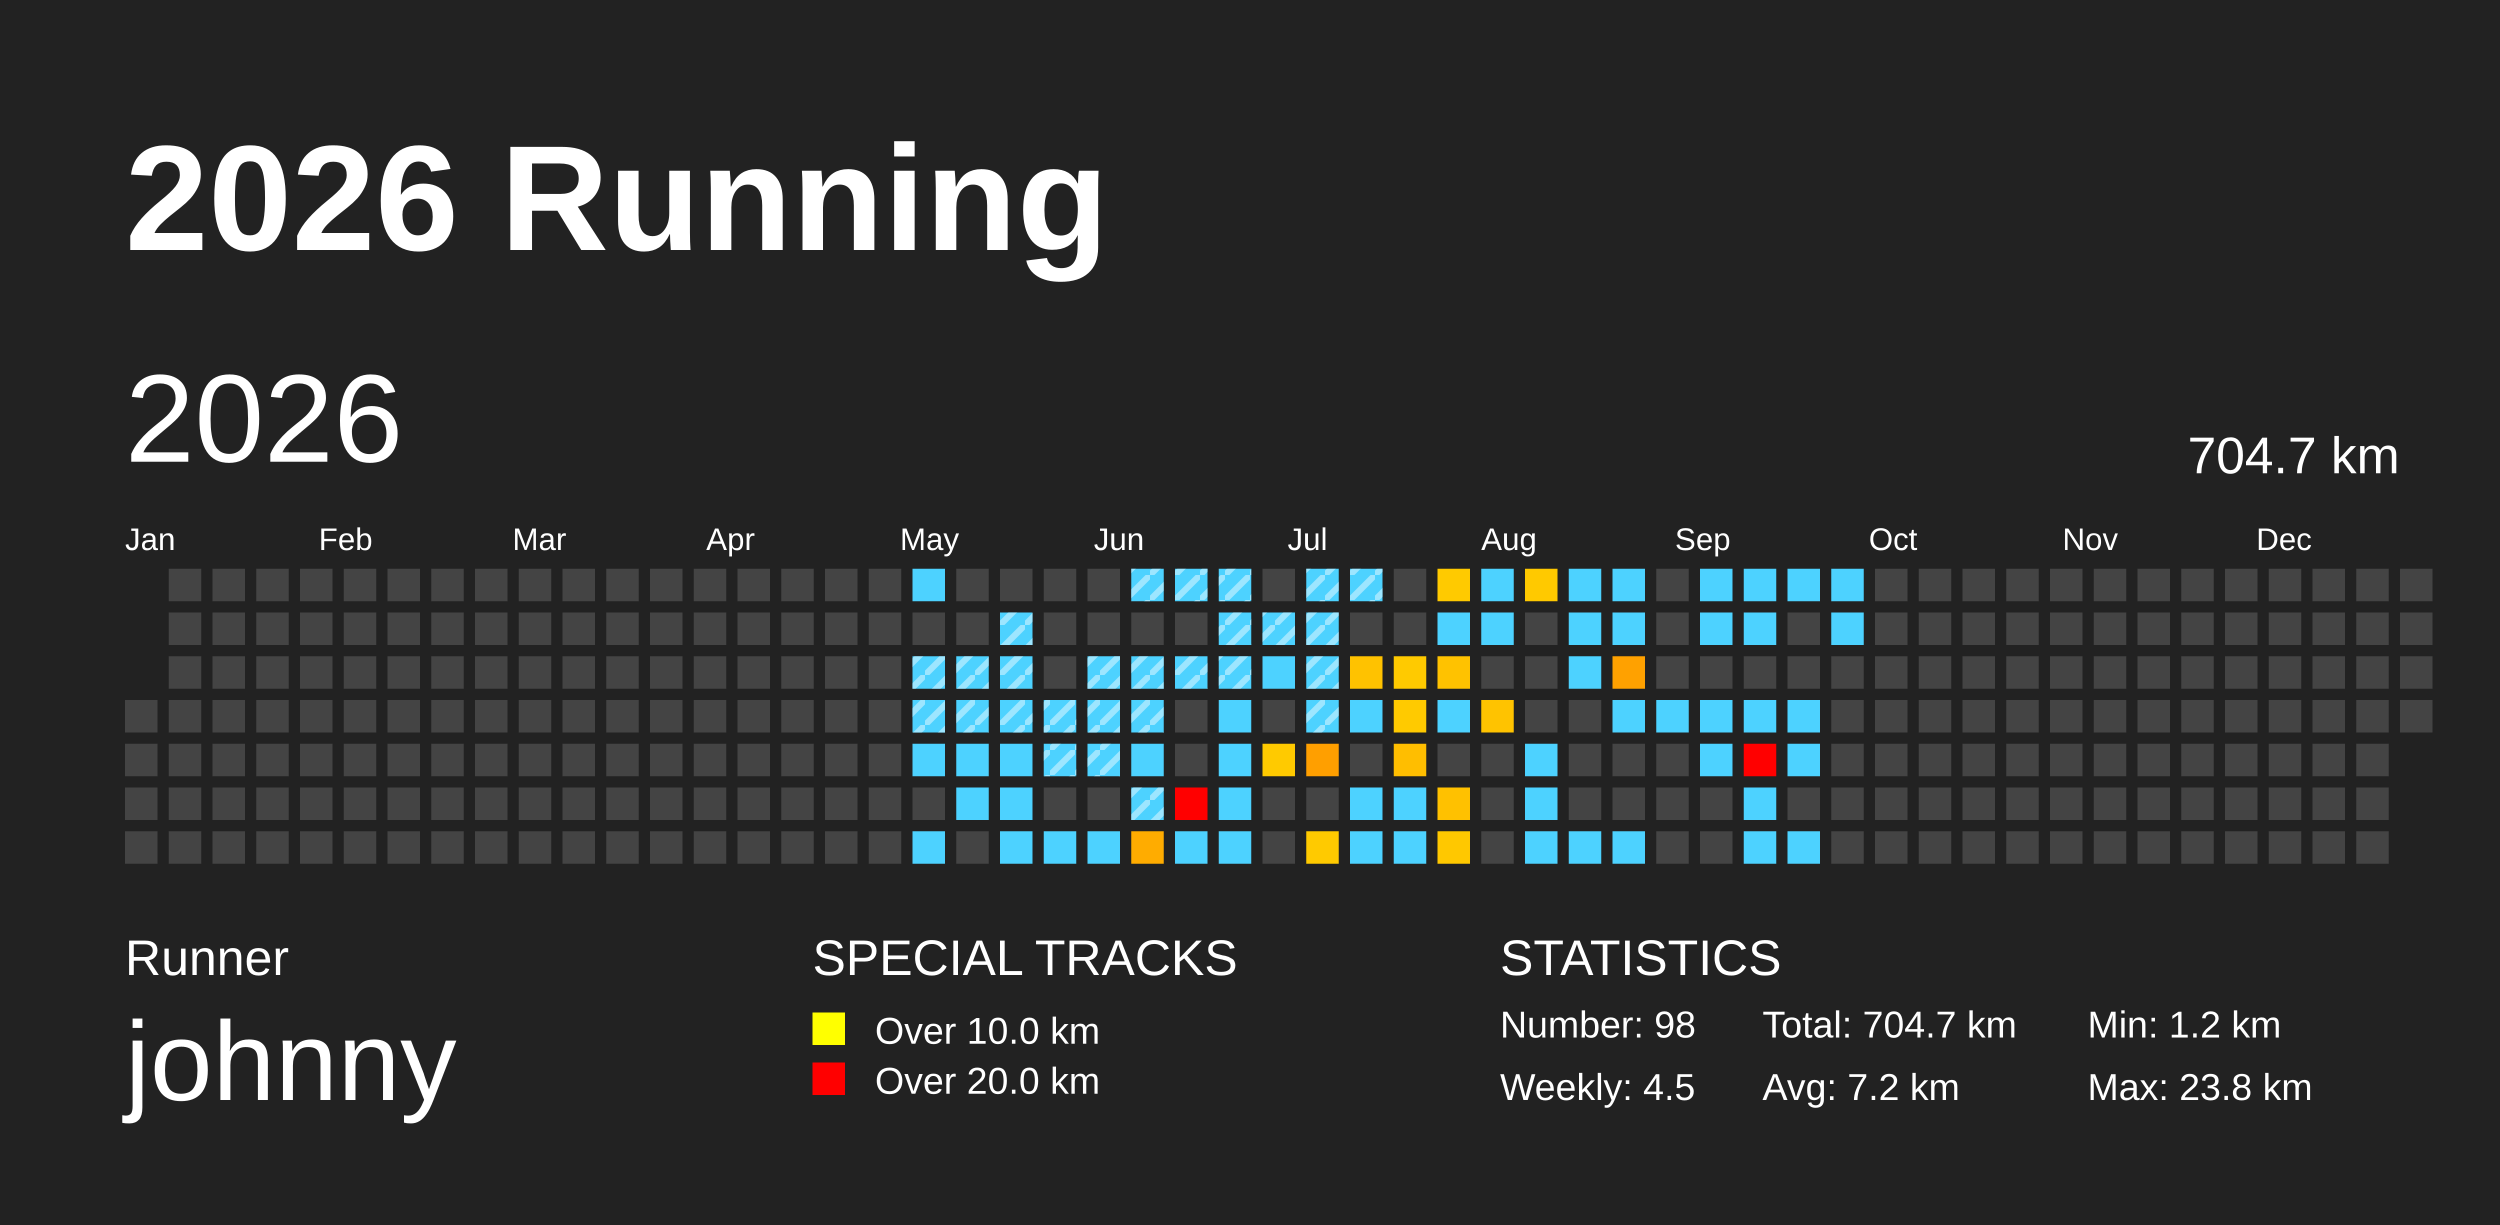
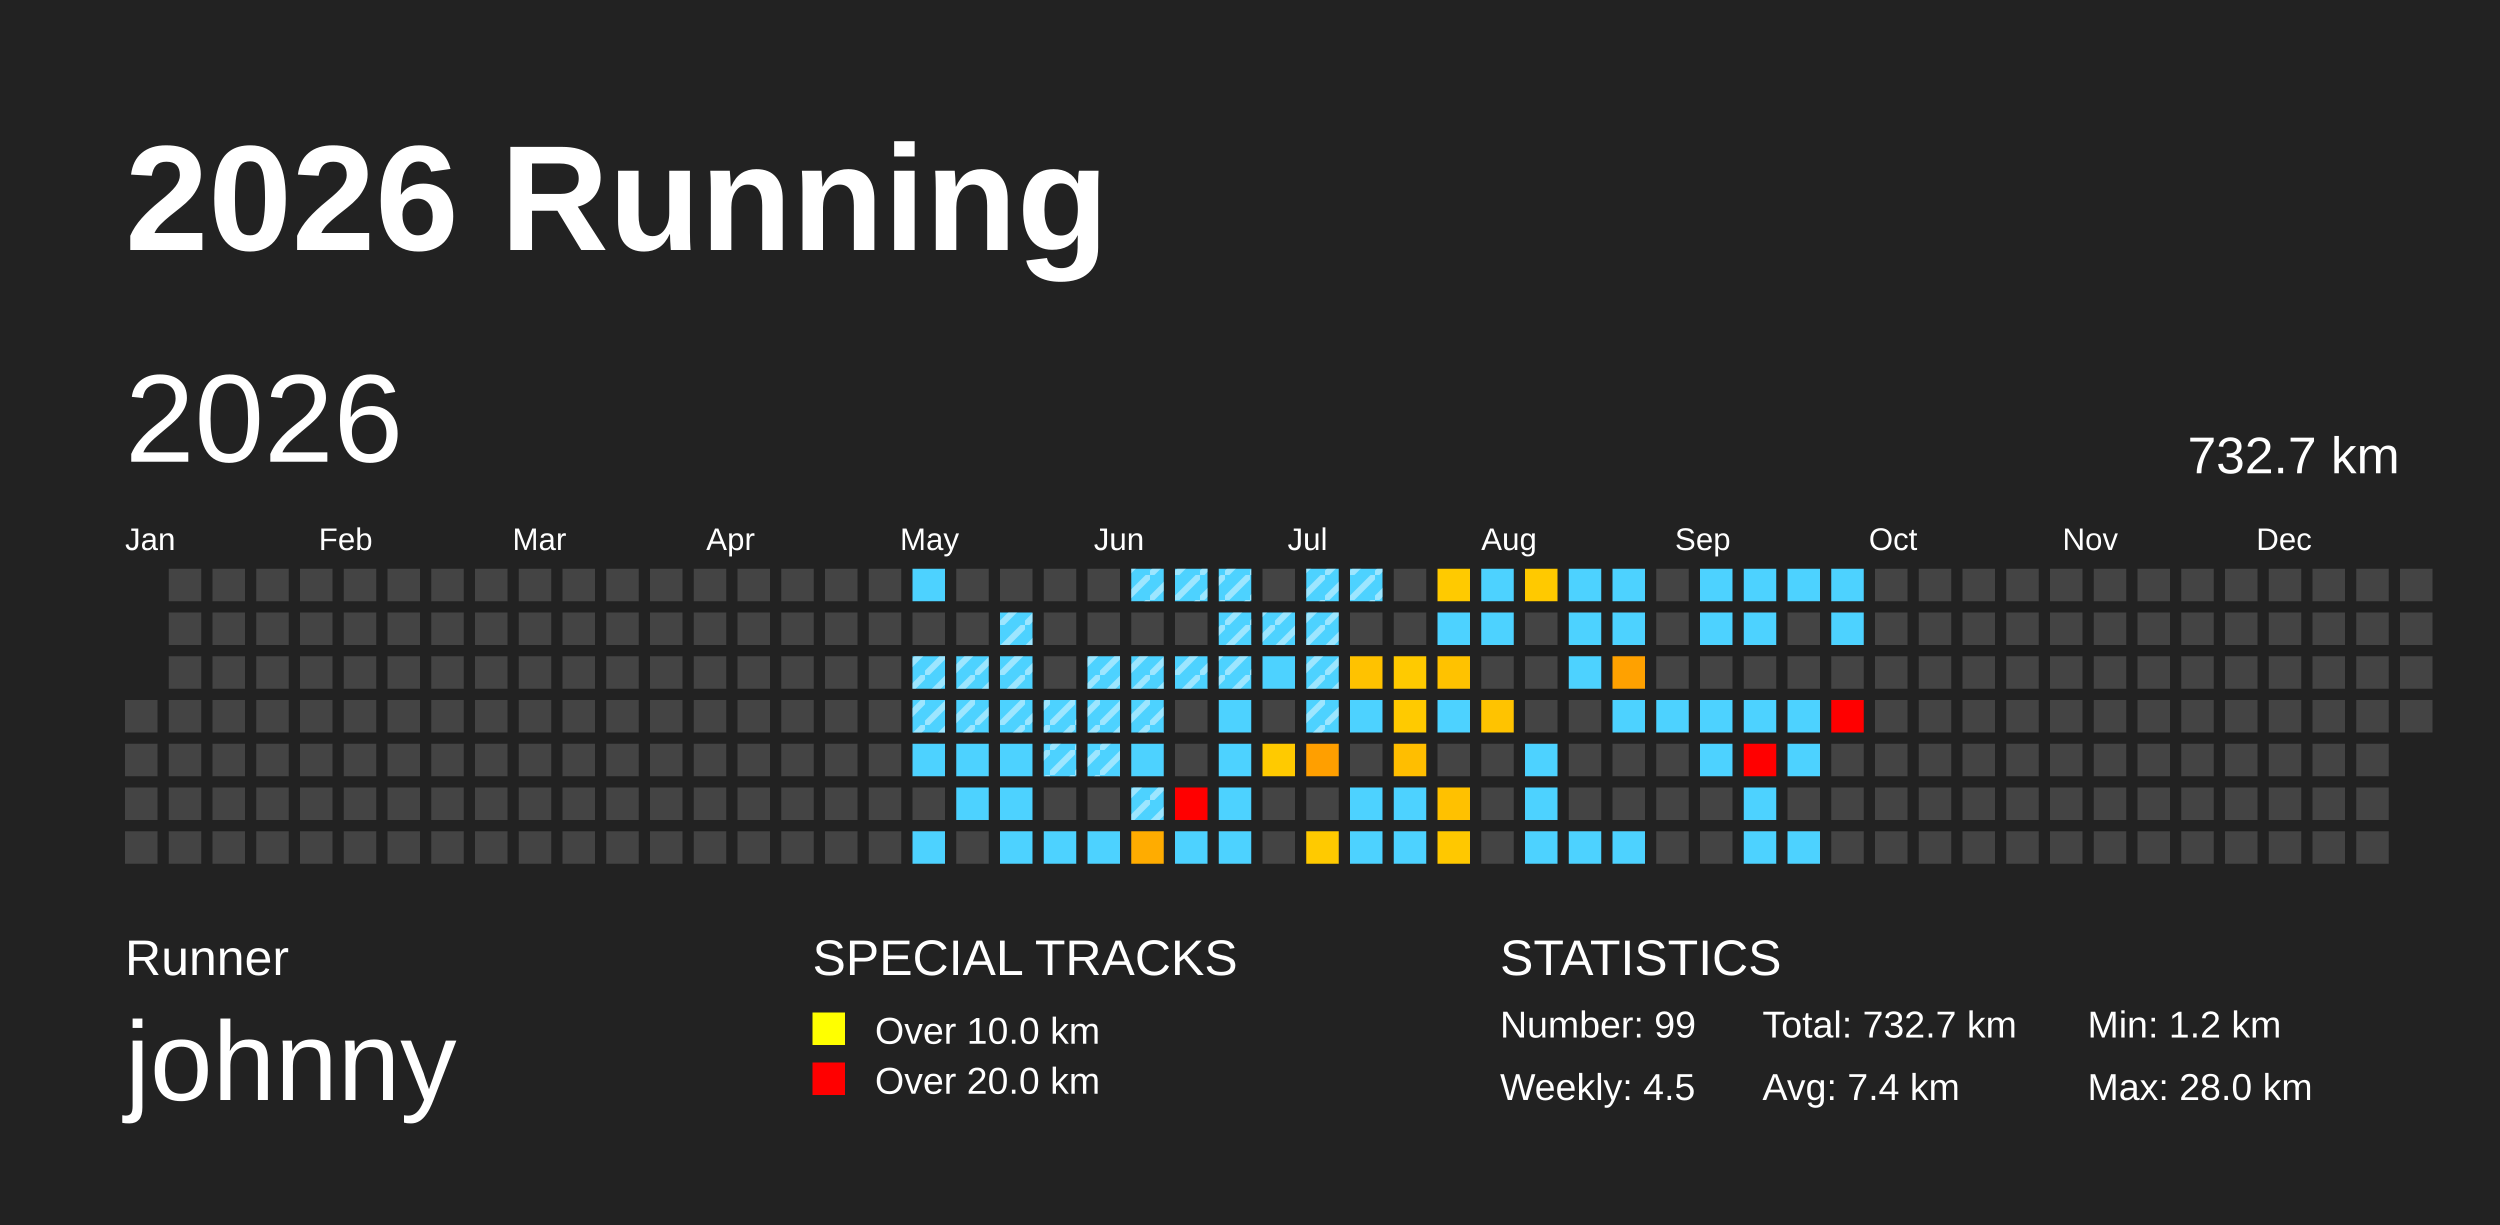
<svg xmlns="http://www.w3.org/2000/svg" baseProfile="full" height="98mm" version="1.1" viewBox="0,0,200,98" width="200mm">
  <defs>
    <pattern height="2" id="indoor-stripe" patternUnits="userSpaceOnUse" width="2">
      <line stroke="white" stroke-opacity="0.45" stroke-width="0.5" x1="0" x2="2" y1="2" y2="0" />
    </pattern>
  </defs>
  <rect fill="#222222" height="98" width="200" x="0" y="0" />
  <text fill="#FFFFFF" style="font-size:12px; font-family:Arial; font-weight:bold;" x="10" y="20">2026 Running</text>
  <text fill="#FFFFFF" style="font-size:4px; font-family:Arial" x="10" y="78">Runner</text>
  <text fill="#FFFFFF" style="font-size:9px; font-family:Arial" x="10" y="88">johnny</text>
  <text fill="#FFFFFF" style="font-size:4px; font-family:Arial" x="65" y="78">SPECIAL TRACKS</text>
  <rect fill="yellow" height="2.6" width="2.6" x="65" y="81" />
  <text fill="#FFFFFF" style="font-size:3px; font-family:Arial" x="70" y="83.5">Over 10.0 km</text>
  <rect fill="red" height="2.6" width="2.6" x="65" y="85" />
  <text fill="#FFFFFF" style="font-size:3px; font-family:Arial" x="70" y="87.5">Over 20.0 km</text>
  <text fill="#FFFFFF" style="font-size:4px; font-family:Arial" x="120" y="78">STATISTICS</text>
-   <text fill="#FFFFFF" style="font-size:3px; font-family:Arial" x="120" y="83">Number: 98</text>
+   <text fill="#FFFFFF" style="font-size:3px; font-family:Arial" x="120" y="83">Number: 99</text>
  <text fill="#FFFFFF" style="font-size:3px; font-family:Arial" x="120" y="88">Weekly: 4.5</text>
-   <text fill="#FFFFFF" style="font-size:3px; font-family:Arial" x="141" y="83">Total: 704.7 km</text>
-   <text fill="#FFFFFF" style="font-size:3px; font-family:Arial" x="141" y="88">Avg: 7.2 km</text>
+   <text fill="#FFFFFF" style="font-size:3px; font-family:Arial" x="141" y="83">Total: 732.7 km</text>
+   <text fill="#FFFFFF" style="font-size:3px; font-family:Arial" x="141" y="88">Avg: 7.4 km</text>
  <text fill="#FFFFFF" style="font-size:3px; font-family:Arial" x="167" y="83">Min: 1.2 km</text>
-   <text fill="#FFFFFF" style="font-size:3px; font-family:Arial" x="167" y="88">Max: 23.8 km</text>
+   <text fill="#FFFFFF" style="font-size:3px; font-family:Arial" x="167" y="88">Max: 28.0 km</text>
  <text dominant-baseline="hanging" fill="#FFFFFF" style="font-size:10.0px; font-family:Arial;" x="10" y="30">2026</text>
-   <text dominant-baseline="hanging" fill="#FFFFFF" style="font-size:4.125px; font-family:Arial;" x="175" y="35">704.7 km</text>
+   <text dominant-baseline="hanging" fill="#FFFFFF" style="font-size:4.125px; font-family:Arial;" x="175" y="35">732.7 km</text>
  <text fill="#FFFFFF" style="font-size:2.5px; font-family:Arial" x="10.0" y="44">Jan</text>
  <text fill="#FFFFFF" style="font-size:2.5px; font-family:Arial" x="25.5" y="44">Feb</text>
  <text fill="#FFFFFF" style="font-size:2.5px; font-family:Arial" x="41.0" y="44">Mar</text>
  <text fill="#FFFFFF" style="font-size:2.5px; font-family:Arial" x="56.5" y="44">Apr</text>
  <text fill="#FFFFFF" style="font-size:2.5px; font-family:Arial" x="72.0" y="44">May</text>
  <text fill="#FFFFFF" style="font-size:2.5px; font-family:Arial" x="87.5" y="44">Jun</text>
  <text fill="#FFFFFF" style="font-size:2.5px; font-family:Arial" x="103.0" y="44">Jul</text>
  <text fill="#FFFFFF" style="font-size:2.5px; font-family:Arial" x="118.5" y="44">Aug</text>
  <text fill="#FFFFFF" style="font-size:2.5px; font-family:Arial" x="134.0" y="44">Sep</text>
  <text fill="#FFFFFF" style="font-size:2.5px; font-family:Arial" x="149.5" y="44">Oct</text>
  <text fill="#FFFFFF" style="font-size:2.5px; font-family:Arial" x="165.0" y="44">Nov</text>
  <text fill="#FFFFFF" style="font-size:2.5px; font-family:Arial" x="180.5" y="44">Dec</text>
  <rect fill="#444444" height="2.6" width="2.6" x="10.0" y="56.0" />
  <rect fill="#444444" height="2.6" width="2.6" x="10.0" y="59.5" />
  <rect fill="#444444" height="2.6" width="2.6" x="10.0" y="63.0" />
  <rect fill="#444444" height="2.6" width="2.6" x="10.0" y="66.5" />
  <rect fill="#444444" height="2.6" width="2.6" x="13.5" y="45.5" />
  <rect fill="#444444" height="2.6" width="2.6" x="13.5" y="49.0" />
  <rect fill="#444444" height="2.6" width="2.6" x="13.5" y="52.5" />
  <rect fill="#444444" height="2.6" width="2.6" x="13.5" y="56.0" />
  <rect fill="#444444" height="2.6" width="2.6" x="13.5" y="59.5" />
  <rect fill="#444444" height="2.6" width="2.6" x="13.5" y="63.0" />
  <rect fill="#444444" height="2.6" width="2.6" x="13.5" y="66.5" />
  <rect fill="#444444" height="2.6" width="2.6" x="17.0" y="45.5" />
  <rect fill="#444444" height="2.6" width="2.6" x="17.0" y="49.0" />
  <rect fill="#444444" height="2.6" width="2.6" x="17.0" y="52.5" />
  <rect fill="#444444" height="2.6" width="2.6" x="17.0" y="56.0" />
  <rect fill="#444444" height="2.6" width="2.6" x="17.0" y="59.5" />
  <rect fill="#444444" height="2.6" width="2.6" x="17.0" y="63.0" />
  <rect fill="#444444" height="2.6" width="2.6" x="17.0" y="66.5" />
  <rect fill="#444444" height="2.6" width="2.6" x="20.5" y="45.5" />
  <rect fill="#444444" height="2.6" width="2.6" x="20.5" y="49.0" />
  <rect fill="#444444" height="2.6" width="2.6" x="20.5" y="52.5" />
  <rect fill="#444444" height="2.6" width="2.6" x="20.5" y="56.0" />
  <rect fill="#444444" height="2.6" width="2.6" x="20.5" y="59.5" />
  <rect fill="#444444" height="2.6" width="2.6" x="20.5" y="63.0" />
  <rect fill="#444444" height="2.6" width="2.6" x="20.5" y="66.5" />
  <rect fill="#444444" height="2.6" width="2.6" x="24.0" y="45.5" />
  <rect fill="#444444" height="2.6" width="2.6" x="24.0" y="49.0" />
  <rect fill="#444444" height="2.6" width="2.6" x="24.0" y="52.5" />
  <rect fill="#444444" height="2.6" width="2.6" x="24.0" y="56.0" />
  <rect fill="#444444" height="2.6" width="2.6" x="24.0" y="59.5" />
  <rect fill="#444444" height="2.6" width="2.6" x="24.0" y="63.0" />
  <rect fill="#444444" height="2.6" width="2.6" x="24.0" y="66.5" />
  <rect fill="#444444" height="2.6" width="2.6" x="27.5" y="45.5" />
  <rect fill="#444444" height="2.6" width="2.6" x="27.5" y="49.0" />
  <rect fill="#444444" height="2.6" width="2.6" x="27.5" y="52.5" />
  <rect fill="#444444" height="2.6" width="2.6" x="27.5" y="56.0" />
  <rect fill="#444444" height="2.6" width="2.6" x="27.5" y="59.5" />
  <rect fill="#444444" height="2.6" width="2.6" x="27.5" y="63.0" />
  <rect fill="#444444" height="2.6" width="2.6" x="27.5" y="66.5" />
  <rect fill="#444444" height="2.6" width="2.6" x="31.0" y="45.5" />
  <rect fill="#444444" height="2.6" width="2.6" x="31.0" y="49.0" />
  <rect fill="#444444" height="2.6" width="2.6" x="31.0" y="52.5" />
  <rect fill="#444444" height="2.6" width="2.6" x="31.0" y="56.0" />
  <rect fill="#444444" height="2.6" width="2.6" x="31.0" y="59.5" />
  <rect fill="#444444" height="2.6" width="2.6" x="31.0" y="63.0" />
  <rect fill="#444444" height="2.6" width="2.6" x="31.0" y="66.5" />
  <rect fill="#444444" height="2.6" width="2.6" x="34.5" y="45.5" />
  <rect fill="#444444" height="2.6" width="2.6" x="34.5" y="49.0" />
  <rect fill="#444444" height="2.6" width="2.6" x="34.5" y="52.5" />
  <rect fill="#444444" height="2.6" width="2.6" x="34.5" y="56.0" />
  <rect fill="#444444" height="2.6" width="2.6" x="34.5" y="59.5" />
  <rect fill="#444444" height="2.6" width="2.6" x="34.5" y="63.0" />
  <rect fill="#444444" height="2.6" width="2.6" x="34.5" y="66.5" />
  <rect fill="#444444" height="2.6" width="2.6" x="38.0" y="45.5" />
  <rect fill="#444444" height="2.6" width="2.6" x="38.0" y="49.0" />
  <rect fill="#444444" height="2.6" width="2.6" x="38.0" y="52.5" />
  <rect fill="#444444" height="2.6" width="2.6" x="38.0" y="56.0" />
  <rect fill="#444444" height="2.6" width="2.6" x="38.0" y="59.5" />
  <rect fill="#444444" height="2.6" width="2.6" x="38.0" y="63.0" />
  <rect fill="#444444" height="2.6" width="2.6" x="38.0" y="66.5" />
  <rect fill="#444444" height="2.6" width="2.6" x="41.5" y="45.5" />
  <rect fill="#444444" height="2.6" width="2.6" x="41.5" y="49.0" />
  <rect fill="#444444" height="2.6" width="2.6" x="41.5" y="52.5" />
  <rect fill="#444444" height="2.6" width="2.6" x="41.5" y="56.0" />
  <rect fill="#444444" height="2.6" width="2.6" x="41.5" y="59.5" />
  <rect fill="#444444" height="2.6" width="2.6" x="41.5" y="63.0" />
  <rect fill="#444444" height="2.6" width="2.6" x="41.5" y="66.5" />
  <rect fill="#444444" height="2.6" width="2.6" x="45.0" y="45.5" />
  <rect fill="#444444" height="2.6" width="2.6" x="45.0" y="49.0" />
  <rect fill="#444444" height="2.6" width="2.6" x="45.0" y="52.5" />
  <rect fill="#444444" height="2.6" width="2.6" x="45.0" y="56.0" />
  <rect fill="#444444" height="2.6" width="2.6" x="45.0" y="59.5" />
  <rect fill="#444444" height="2.6" width="2.6" x="45.0" y="63.0" />
  <rect fill="#444444" height="2.6" width="2.6" x="45.0" y="66.5" />
  <rect fill="#444444" height="2.6" width="2.6" x="48.5" y="45.5" />
  <rect fill="#444444" height="2.6" width="2.6" x="48.5" y="49.0" />
  <rect fill="#444444" height="2.6" width="2.6" x="48.5" y="52.5" />
  <rect fill="#444444" height="2.6" width="2.6" x="48.5" y="56.0" />
  <rect fill="#444444" height="2.6" width="2.6" x="48.5" y="59.5" />
  <rect fill="#444444" height="2.6" width="2.6" x="48.5" y="63.0" />
  <rect fill="#444444" height="2.6" width="2.6" x="48.5" y="66.5" />
  <rect fill="#444444" height="2.6" width="2.6" x="52.0" y="45.5" />
  <rect fill="#444444" height="2.6" width="2.6" x="52.0" y="49.0" />
  <rect fill="#444444" height="2.6" width="2.6" x="52.0" y="52.5" />
  <rect fill="#444444" height="2.6" width="2.6" x="52.0" y="56.0" />
  <rect fill="#444444" height="2.6" width="2.6" x="52.0" y="59.5" />
  <rect fill="#444444" height="2.6" width="2.6" x="52.0" y="63.0" />
  <rect fill="#444444" height="2.6" width="2.6" x="52.0" y="66.5" />
  <rect fill="#444444" height="2.6" width="2.6" x="55.5" y="45.5" />
  <rect fill="#444444" height="2.6" width="2.6" x="55.5" y="49.0" />
  <rect fill="#444444" height="2.6" width="2.6" x="55.5" y="52.5" />
  <rect fill="#444444" height="2.6" width="2.6" x="55.5" y="56.0" />
  <rect fill="#444444" height="2.6" width="2.6" x="55.5" y="59.5" />
  <rect fill="#444444" height="2.6" width="2.6" x="55.5" y="63.0" />
  <rect fill="#444444" height="2.6" width="2.6" x="55.5" y="66.5" />
  <rect fill="#444444" height="2.6" width="2.6" x="59.0" y="45.5" />
  <rect fill="#444444" height="2.6" width="2.6" x="59.0" y="49.0" />
  <rect fill="#444444" height="2.6" width="2.6" x="59.0" y="52.5" />
  <rect fill="#444444" height="2.6" width="2.6" x="59.0" y="56.0" />
  <rect fill="#444444" height="2.6" width="2.6" x="59.0" y="59.5" />
  <rect fill="#444444" height="2.6" width="2.6" x="59.0" y="63.0" />
  <rect fill="#444444" height="2.6" width="2.6" x="59.0" y="66.5" />
  <rect fill="#444444" height="2.6" width="2.6" x="62.5" y="45.5" />
  <rect fill="#444444" height="2.6" width="2.6" x="62.5" y="49.0" />
  <rect fill="#444444" height="2.6" width="2.6" x="62.5" y="52.5" />
  <rect fill="#444444" height="2.6" width="2.6" x="62.5" y="56.0" />
  <rect fill="#444444" height="2.6" width="2.6" x="62.5" y="59.5" />
  <rect fill="#444444" height="2.6" width="2.6" x="62.5" y="63.0" />
  <rect fill="#444444" height="2.6" width="2.6" x="62.5" y="66.5" />
  <rect fill="#444444" height="2.6" width="2.6" x="66.0" y="45.5" />
  <rect fill="#444444" height="2.6" width="2.6" x="66.0" y="49.0" />
  <rect fill="#444444" height="2.6" width="2.6" x="66.0" y="52.5" />
  <rect fill="#444444" height="2.6" width="2.6" x="66.0" y="56.0" />
  <rect fill="#444444" height="2.6" width="2.6" x="66.0" y="59.5" />
  <rect fill="#444444" height="2.6" width="2.6" x="66.0" y="63.0" />
  <rect fill="#444444" height="2.6" width="2.6" x="66.0" y="66.5" />
  <rect fill="#444444" height="2.6" width="2.6" x="69.5" y="45.5" />
  <rect fill="#444444" height="2.6" width="2.6" x="69.5" y="49.0" />
  <rect fill="#444444" height="2.6" width="2.6" x="69.5" y="52.5" />
  <rect fill="#444444" height="2.6" width="2.6" x="69.5" y="56.0" />
  <rect fill="#444444" height="2.6" width="2.6" x="69.5" y="59.5" />
  <rect fill="#444444" height="2.6" width="2.6" x="69.5" y="63.0" />
  <rect fill="#444444" height="2.6" width="2.6" x="69.5" y="66.5" />
  <rect fill="#4dd2ff" height="2.6" width="2.6" x="73.0" y="45.5" />
  <rect fill="#444444" height="2.6" width="2.6" x="73.0" y="49.0" />
  <rect fill="#4dd2ff" height="2.6" width="2.6" x="73.0" y="52.5" />
  <rect fill="url(#indoor-stripe)" height="2.6" style="pointer-events: none;" width="2.6" x="73.0" y="52.5" />
  <rect fill="#4dd2ff" height="2.6" width="2.6" x="73.0" y="56.0" />
  <rect fill="url(#indoor-stripe)" height="2.6" style="pointer-events: none;" width="2.6" x="73.0" y="56.0" />
  <rect fill="#4dd2ff" height="2.6" width="2.6" x="73.0" y="59.5" />
  <rect fill="#444444" height="2.6" width="2.6" x="73.0" y="63.0" />
  <rect fill="#4dd2ff" height="2.6" width="2.6" x="73.0" y="66.5" />
  <rect fill="#444444" height="2.6" width="2.6" x="76.5" y="45.5" />
  <rect fill="#444444" height="2.6" width="2.6" x="76.5" y="49.0" />
  <rect fill="#4dd2ff" height="2.6" width="2.6" x="76.5" y="52.5" />
  <rect fill="url(#indoor-stripe)" height="2.6" style="pointer-events: none;" width="2.6" x="76.5" y="52.5" />
  <rect fill="#4dd2ff" height="2.6" width="2.6" x="76.5" y="56.0" />
  <rect fill="url(#indoor-stripe)" height="2.6" style="pointer-events: none;" width="2.6" x="76.5" y="56.0" />
  <rect fill="#4dd2ff" height="2.6" width="2.6" x="76.5" y="59.5" />
  <rect fill="#4dd2ff" height="2.6" width="2.6" x="76.5" y="63.0" />
  <rect fill="#444444" height="2.6" width="2.6" x="76.5" y="66.5" />
  <rect fill="#444444" height="2.6" width="2.6" x="80.0" y="45.5" />
  <rect fill="#4dd2ff" height="2.6" width="2.6" x="80.0" y="49.0" />
  <rect fill="url(#indoor-stripe)" height="2.6" style="pointer-events: none;" width="2.6" x="80.0" y="49.0" />
  <rect fill="#4dd2ff" height="2.6" width="2.6" x="80.0" y="52.5" />
  <rect fill="url(#indoor-stripe)" height="2.6" style="pointer-events: none;" width="2.6" x="80.0" y="52.5" />
  <rect fill="#4dd2ff" height="2.6" width="2.6" x="80.0" y="56.0" />
  <rect fill="url(#indoor-stripe)" height="2.6" style="pointer-events: none;" width="2.6" x="80.0" y="56.0" />
  <rect fill="#4dd2ff" height="2.6" width="2.6" x="80.0" y="59.5" />
  <rect fill="#4dd2ff" height="2.6" width="2.6" x="80.0" y="63.0" />
  <rect fill="#4dd2ff" height="2.6" width="2.6" x="80.0" y="66.5" />
  <rect fill="#444444" height="2.6" width="2.6" x="83.5" y="45.5" />
  <rect fill="#444444" height="2.6" width="2.6" x="83.5" y="49.0" />
  <rect fill="#444444" height="2.6" width="2.6" x="83.5" y="52.5" />
  <rect fill="#4dd2ff" height="2.6" width="2.6" x="83.5" y="56.0" />
  <rect fill="url(#indoor-stripe)" height="2.6" style="pointer-events: none;" width="2.6" x="83.5" y="56.0" />
  <rect fill="#4dd2ff" height="2.6" width="2.6" x="83.5" y="59.5" />
  <rect fill="url(#indoor-stripe)" height="2.6" style="pointer-events: none;" width="2.6" x="83.5" y="59.5" />
  <rect fill="#444444" height="2.6" width="2.6" x="83.5" y="63.0" />
  <rect fill="#4dd2ff" height="2.6" width="2.6" x="83.5" y="66.5" />
  <rect fill="#444444" height="2.6" width="2.6" x="87.0" y="45.5" />
  <rect fill="#444444" height="2.6" width="2.6" x="87.0" y="49.0" />
  <rect fill="#4dd2ff" height="2.6" width="2.6" x="87.0" y="52.5" />
  <rect fill="url(#indoor-stripe)" height="2.6" style="pointer-events: none;" width="2.6" x="87.0" y="52.5" />
  <rect fill="#4dd2ff" height="2.6" width="2.6" x="87.0" y="56.0" />
  <rect fill="url(#indoor-stripe)" height="2.6" style="pointer-events: none;" width="2.6" x="87.0" y="56.0" />
  <rect fill="#4dd2ff" height="2.6" width="2.6" x="87.0" y="59.5" />
  <rect fill="url(#indoor-stripe)" height="2.6" style="pointer-events: none;" width="2.6" x="87.0" y="59.5" />
  <rect fill="#444444" height="2.6" width="2.6" x="87.0" y="63.0" />
  <rect fill="#4dd2ff" height="2.6" width="2.6" x="87.0" y="66.5" />
  <rect fill="#4dd2ff" height="2.6" width="2.6" x="90.5" y="45.5" />
  <rect fill="url(#indoor-stripe)" height="2.6" style="pointer-events: none;" width="2.6" x="90.5" y="45.5" />
  <rect fill="#444444" height="2.6" width="2.6" x="90.5" y="49.0" />
  <rect fill="#4dd2ff" height="2.6" width="2.6" x="90.5" y="52.5" />
  <rect fill="url(#indoor-stripe)" height="2.6" style="pointer-events: none;" width="2.6" x="90.5" y="52.5" />
  <rect fill="#4dd2ff" height="2.6" width="2.6" x="90.5" y="56.0" />
  <rect fill="url(#indoor-stripe)" height="2.6" style="pointer-events: none;" width="2.6" x="90.5" y="56.0" />
  <rect fill="#4dd2ff" height="2.6" width="2.6" x="90.5" y="59.5" />
  <rect fill="#4dd2ff" height="2.6" width="2.6" x="90.5" y="63.0" />
  <rect fill="url(#indoor-stripe)" height="2.6" style="pointer-events: none;" width="2.6" x="90.5" y="63.0" />
  <rect fill="#ffac00" height="2.6" width="2.6" x="90.5" y="66.5" />
  <rect fill="#4dd2ff" height="2.6" width="2.6" x="94.0" y="45.5" />
  <rect fill="url(#indoor-stripe)" height="2.6" style="pointer-events: none;" width="2.6" x="94.0" y="45.5" />
  <rect fill="#444444" height="2.6" width="2.6" x="94.0" y="49.0" />
  <rect fill="#4dd2ff" height="2.6" width="2.6" x="94.0" y="52.5" />
  <rect fill="url(#indoor-stripe)" height="2.6" style="pointer-events: none;" width="2.6" x="94.0" y="52.5" />
  <rect fill="#444444" height="2.6" width="2.6" x="94.0" y="56.0" />
  <rect fill="#444444" height="2.6" width="2.6" x="94.0" y="59.5" />
  <rect fill="red" height="2.6" width="2.6" x="94.0" y="63.0" />
  <rect fill="#4dd2ff" height="2.6" width="2.6" x="94.0" y="66.5" />
  <rect fill="#4dd2ff" height="2.6" width="2.6" x="97.5" y="45.5" />
  <rect fill="url(#indoor-stripe)" height="2.6" style="pointer-events: none;" width="2.6" x="97.5" y="45.5" />
  <rect fill="#4dd2ff" height="2.6" width="2.6" x="97.5" y="49.0" />
  <rect fill="url(#indoor-stripe)" height="2.6" style="pointer-events: none;" width="2.6" x="97.5" y="49.0" />
  <rect fill="#4dd2ff" height="2.6" width="2.6" x="97.5" y="52.5" />
  <rect fill="url(#indoor-stripe)" height="2.6" style="pointer-events: none;" width="2.6" x="97.5" y="52.5" />
  <rect fill="#4dd2ff" height="2.6" width="2.6" x="97.5" y="56.0" />
  <rect fill="#4dd2ff" height="2.6" width="2.6" x="97.5" y="59.5" />
  <rect fill="#4dd2ff" height="2.6" width="2.6" x="97.5" y="63.0" />
  <rect fill="#4dd2ff" height="2.6" width="2.6" x="97.5" y="66.5" />
  <rect fill="#444444" height="2.6" width="2.6" x="101.0" y="45.5" />
  <rect fill="#4dd2ff" height="2.6" width="2.6" x="101.0" y="49.0" />
  <rect fill="url(#indoor-stripe)" height="2.6" style="pointer-events: none;" width="2.6" x="101.0" y="49.0" />
  <rect fill="#4dd2ff" height="2.6" width="2.6" x="101.0" y="52.5" />
  <rect fill="#444444" height="2.6" width="2.6" x="101.0" y="56.0" />
  <rect fill="#ffca00" height="2.6" width="2.6" x="101.0" y="59.5" />
  <rect fill="#444444" height="2.6" width="2.6" x="101.0" y="63.0" />
  <rect fill="#444444" height="2.6" width="2.6" x="101.0" y="66.5" />
  <rect fill="#4dd2ff" height="2.6" width="2.6" x="104.5" y="45.5" />
  <rect fill="url(#indoor-stripe)" height="2.6" style="pointer-events: none;" width="2.6" x="104.5" y="45.5" />
  <rect fill="#4dd2ff" height="2.6" width="2.6" x="104.5" y="49.0" />
  <rect fill="url(#indoor-stripe)" height="2.6" style="pointer-events: none;" width="2.6" x="104.5" y="49.0" />
  <rect fill="#4dd2ff" height="2.6" width="2.6" x="104.5" y="52.5" />
  <rect fill="url(#indoor-stripe)" height="2.6" style="pointer-events: none;" width="2.6" x="104.5" y="52.5" />
  <rect fill="#4dd2ff" height="2.6" width="2.6" x="104.5" y="56.0" />
  <rect fill="url(#indoor-stripe)" height="2.6" style="pointer-events: none;" width="2.6" x="104.5" y="56.0" />
  <rect fill="#ff9f00" height="2.6" width="2.6" x="104.5" y="59.5" />
  <rect fill="#444444" height="2.6" width="2.6" x="104.5" y="63.0" />
  <rect fill="#ffca00" height="2.6" width="2.6" x="104.5" y="66.5" />
  <rect fill="#4dd2ff" height="2.6" width="2.6" x="108.0" y="45.5" />
  <rect fill="url(#indoor-stripe)" height="2.6" style="pointer-events: none;" width="2.6" x="108.0" y="45.5" />
  <rect fill="#444444" height="2.6" width="2.6" x="108.0" y="49.0" />
  <rect fill="#ffc200" height="2.6" width="2.6" x="108.0" y="52.5" />
  <rect fill="#4dd2ff" height="2.6" width="2.6" x="108.0" y="56.0" />
  <rect fill="#444444" height="2.6" width="2.6" x="108.0" y="59.5" />
  <rect fill="#4dd2ff" height="2.6" width="2.6" x="108.0" y="63.0" />
  <rect fill="#4dd2ff" height="2.6" width="2.6" x="108.0" y="66.5" />
  <rect fill="#444444" height="2.6" width="2.6" x="111.5" y="45.5" />
  <rect fill="#444444" height="2.6" width="2.6" x="111.5" y="49.0" />
  <rect fill="#ffca00" height="2.6" width="2.6" x="111.5" y="52.5" />
  <rect fill="#ffca00" height="2.6" width="2.6" x="111.5" y="56.0" />
  <rect fill="#ffbe00" height="2.6" width="2.6" x="111.5" y="59.5" />
  <rect fill="#4dd2ff" height="2.6" width="2.6" x="111.5" y="63.0" />
  <rect fill="#4dd2ff" height="2.6" width="2.6" x="111.5" y="66.5" />
  <rect fill="#ffca00" height="2.6" width="2.6" x="115.0" y="45.5" />
  <rect fill="#4dd2ff" height="2.6" width="2.6" x="115.0" y="49.0" />
  <rect fill="#ffc200" height="2.6" width="2.6" x="115.0" y="52.5" />
  <rect fill="#4dd2ff" height="2.6" width="2.6" x="115.0" y="56.0" />
  <rect fill="#444444" height="2.6" width="2.6" x="115.0" y="59.5" />
  <rect fill="#ffc100" height="2.6" width="2.6" x="115.0" y="63.0" />
  <rect fill="#ffc800" height="2.6" width="2.6" x="115.0" y="66.5" />
  <rect fill="#4dd2ff" height="2.6" width="2.6" x="118.5" y="45.5" />
  <rect fill="#4dd2ff" height="2.6" width="2.6" x="118.5" y="49.0" />
  <rect fill="#444444" height="2.6" width="2.6" x="118.5" y="52.5" />
  <rect fill="#ffc300" height="2.6" width="2.6" x="118.5" y="56.0" />
  <rect fill="#444444" height="2.6" width="2.6" x="118.5" y="59.5" />
  <rect fill="#444444" height="2.6" width="2.6" x="118.5" y="63.0" />
  <rect fill="#444444" height="2.6" width="2.6" x="118.5" y="66.5" />
  <rect fill="#ffc900" height="2.6" width="2.6" x="122.0" y="45.5" />
  <rect fill="#444444" height="2.6" width="2.6" x="122.0" y="49.0" />
  <rect fill="#444444" height="2.6" width="2.6" x="122.0" y="52.5" />
  <rect fill="#444444" height="2.6" width="2.6" x="122.0" y="56.0" />
  <rect fill="#4dd2ff" height="2.6" width="2.6" x="122.0" y="59.5" />
  <rect fill="#4dd2ff" height="2.6" width="2.6" x="122.0" y="63.0" />
  <rect fill="#4dd2ff" height="2.6" width="2.6" x="122.0" y="66.5" />
  <rect fill="#4dd2ff" height="2.6" width="2.6" x="125.5" y="45.5" />
  <rect fill="#4dd2ff" height="2.6" width="2.6" x="125.5" y="49.0" />
  <rect fill="#4dd2ff" height="2.6" width="2.6" x="125.5" y="52.5" />
  <rect fill="#444444" height="2.6" width="2.6" x="125.5" y="56.0" />
  <rect fill="#444444" height="2.6" width="2.6" x="125.5" y="59.5" />
  <rect fill="#444444" height="2.6" width="2.6" x="125.5" y="63.0" />
  <rect fill="#4dd2ff" height="2.6" width="2.6" x="125.5" y="66.5" />
  <rect fill="#4dd2ff" height="2.6" width="2.6" x="129.0" y="45.5" />
  <rect fill="#4dd2ff" height="2.6" width="2.6" x="129.0" y="49.0" />
  <rect fill="#ffa100" height="2.6" width="2.6" x="129.0" y="52.5" />
  <rect fill="#4dd2ff" height="2.6" width="2.6" x="129.0" y="56.0" />
  <rect fill="#444444" height="2.6" width="2.6" x="129.0" y="59.5" />
  <rect fill="#444444" height="2.6" width="2.6" x="129.0" y="63.0" />
  <rect fill="#4dd2ff" height="2.6" width="2.6" x="129.0" y="66.5" />
  <rect fill="#444444" height="2.6" width="2.6" x="132.5" y="45.5" />
  <rect fill="#444444" height="2.6" width="2.6" x="132.5" y="49.0" />
  <rect fill="#444444" height="2.6" width="2.6" x="132.5" y="52.5" />
  <rect fill="#4dd2ff" height="2.6" width="2.6" x="132.5" y="56.0" />
  <rect fill="#444444" height="2.6" width="2.6" x="132.5" y="59.5" />
  <rect fill="#444444" height="2.6" width="2.6" x="132.5" y="63.0" />
  <rect fill="#444444" height="2.6" width="2.6" x="132.5" y="66.5" />
  <rect fill="#4dd2ff" height="2.6" width="2.6" x="136.0" y="45.5" />
  <rect fill="#4dd2ff" height="2.6" width="2.6" x="136.0" y="49.0" />
  <rect fill="#444444" height="2.6" width="2.6" x="136.0" y="52.5" />
  <rect fill="#4dd2ff" height="2.6" width="2.6" x="136.0" y="56.0" />
  <rect fill="#4dd2ff" height="2.6" width="2.6" x="136.0" y="59.5" />
  <rect fill="#444444" height="2.6" width="2.6" x="136.0" y="63.0" />
  <rect fill="#444444" height="2.6" width="2.6" x="136.0" y="66.5" />
  <rect fill="#4dd2ff" height="2.6" width="2.6" x="139.5" y="45.5" />
  <rect fill="#4dd2ff" height="2.6" width="2.6" x="139.5" y="49.0" />
  <rect fill="#444444" height="2.6" width="2.6" x="139.5" y="52.5" />
  <rect fill="#4dd2ff" height="2.6" width="2.6" x="139.5" y="56.0" />
  <rect fill="red" height="2.6" width="2.6" x="139.5" y="59.5" />
  <rect fill="#4dd2ff" height="2.6" width="2.6" x="139.5" y="63.0" />
  <rect fill="#4dd2ff" height="2.6" width="2.6" x="139.5" y="66.5" />
  <rect fill="#4dd2ff" height="2.6" width="2.6" x="143.0" y="45.5" />
  <rect fill="#444444" height="2.6" width="2.6" x="143.0" y="49.0" />
  <rect fill="#444444" height="2.6" width="2.6" x="143.0" y="52.5" />
  <rect fill="#4dd2ff" height="2.6" width="2.6" x="143.0" y="56.0" />
  <rect fill="#4dd2ff" height="2.6" width="2.6" x="143.0" y="59.5" />
  <rect fill="#444444" height="2.6" width="2.6" x="143.0" y="63.0" />
  <rect fill="#4dd2ff" height="2.6" width="2.6" x="143.0" y="66.5" />
  <rect fill="#4dd2ff" height="2.6" width="2.6" x="146.5" y="45.5" />
  <rect fill="#4dd2ff" height="2.6" width="2.6" x="146.5" y="49.0" />
  <rect fill="#444444" height="2.6" width="2.6" x="146.5" y="52.5" />
-   <rect fill="#444444" height="2.6" width="2.6" x="146.5" y="56.0" />
+   <rect fill="red" height="2.6" width="2.6" x="146.5" y="56.0" />
  <rect fill="#444444" height="2.6" width="2.6" x="146.5" y="59.5" />
  <rect fill="#444444" height="2.6" width="2.6" x="146.5" y="63.0" />
  <rect fill="#444444" height="2.6" width="2.6" x="146.5" y="66.5" />
  <rect fill="#444444" height="2.6" width="2.6" x="150.0" y="45.5" />
  <rect fill="#444444" height="2.6" width="2.6" x="150.0" y="49.0" />
  <rect fill="#444444" height="2.6" width="2.6" x="150.0" y="52.5" />
  <rect fill="#444444" height="2.6" width="2.6" x="150.0" y="56.0" />
  <rect fill="#444444" height="2.6" width="2.6" x="150.0" y="59.5" />
  <rect fill="#444444" height="2.6" width="2.6" x="150.0" y="63.0" />
  <rect fill="#444444" height="2.6" width="2.6" x="150.0" y="66.5" />
  <rect fill="#444444" height="2.6" width="2.6" x="153.5" y="45.5" />
  <rect fill="#444444" height="2.6" width="2.6" x="153.5" y="49.0" />
  <rect fill="#444444" height="2.6" width="2.6" x="153.5" y="52.5" />
  <rect fill="#444444" height="2.6" width="2.6" x="153.5" y="56.0" />
  <rect fill="#444444" height="2.6" width="2.6" x="153.5" y="59.5" />
  <rect fill="#444444" height="2.6" width="2.6" x="153.5" y="63.0" />
  <rect fill="#444444" height="2.6" width="2.6" x="153.5" y="66.5" />
  <rect fill="#444444" height="2.6" width="2.6" x="157.0" y="45.5" />
  <rect fill="#444444" height="2.6" width="2.6" x="157.0" y="49.0" />
  <rect fill="#444444" height="2.6" width="2.6" x="157.0" y="52.5" />
  <rect fill="#444444" height="2.6" width="2.6" x="157.0" y="56.0" />
  <rect fill="#444444" height="2.6" width="2.6" x="157.0" y="59.5" />
  <rect fill="#444444" height="2.6" width="2.6" x="157.0" y="63.0" />
  <rect fill="#444444" height="2.6" width="2.6" x="157.0" y="66.5" />
  <rect fill="#444444" height="2.6" width="2.6" x="160.5" y="45.5" />
  <rect fill="#444444" height="2.6" width="2.6" x="160.5" y="49.0" />
  <rect fill="#444444" height="2.6" width="2.6" x="160.5" y="52.5" />
  <rect fill="#444444" height="2.6" width="2.6" x="160.5" y="56.0" />
  <rect fill="#444444" height="2.6" width="2.6" x="160.5" y="59.5" />
  <rect fill="#444444" height="2.6" width="2.6" x="160.5" y="63.0" />
  <rect fill="#444444" height="2.6" width="2.6" x="160.5" y="66.5" />
  <rect fill="#444444" height="2.6" width="2.6" x="164.0" y="45.5" />
  <rect fill="#444444" height="2.6" width="2.6" x="164.0" y="49.0" />
  <rect fill="#444444" height="2.6" width="2.6" x="164.0" y="52.5" />
  <rect fill="#444444" height="2.6" width="2.6" x="164.0" y="56.0" />
  <rect fill="#444444" height="2.6" width="2.6" x="164.0" y="59.5" />
  <rect fill="#444444" height="2.6" width="2.6" x="164.0" y="63.0" />
  <rect fill="#444444" height="2.6" width="2.6" x="164.0" y="66.5" />
  <rect fill="#444444" height="2.6" width="2.6" x="167.5" y="45.5" />
  <rect fill="#444444" height="2.6" width="2.6" x="167.5" y="49.0" />
  <rect fill="#444444" height="2.6" width="2.6" x="167.5" y="52.5" />
  <rect fill="#444444" height="2.6" width="2.6" x="167.5" y="56.0" />
  <rect fill="#444444" height="2.6" width="2.6" x="167.5" y="59.5" />
  <rect fill="#444444" height="2.6" width="2.6" x="167.5" y="63.0" />
  <rect fill="#444444" height="2.6" width="2.6" x="167.5" y="66.5" />
  <rect fill="#444444" height="2.6" width="2.6" x="171.0" y="45.5" />
  <rect fill="#444444" height="2.6" width="2.6" x="171.0" y="49.0" />
  <rect fill="#444444" height="2.6" width="2.6" x="171.0" y="52.5" />
  <rect fill="#444444" height="2.6" width="2.6" x="171.0" y="56.0" />
  <rect fill="#444444" height="2.6" width="2.6" x="171.0" y="59.5" />
  <rect fill="#444444" height="2.6" width="2.6" x="171.0" y="63.0" />
  <rect fill="#444444" height="2.6" width="2.6" x="171.0" y="66.5" />
  <rect fill="#444444" height="2.6" width="2.6" x="174.5" y="45.5" />
  <rect fill="#444444" height="2.6" width="2.6" x="174.5" y="49.0" />
  <rect fill="#444444" height="2.6" width="2.6" x="174.5" y="52.5" />
  <rect fill="#444444" height="2.6" width="2.6" x="174.5" y="56.0" />
  <rect fill="#444444" height="2.6" width="2.6" x="174.5" y="59.5" />
  <rect fill="#444444" height="2.6" width="2.6" x="174.5" y="63.0" />
  <rect fill="#444444" height="2.6" width="2.6" x="174.5" y="66.5" />
  <rect fill="#444444" height="2.6" width="2.6" x="178.0" y="45.5" />
  <rect fill="#444444" height="2.6" width="2.6" x="178.0" y="49.0" />
  <rect fill="#444444" height="2.6" width="2.6" x="178.0" y="52.5" />
  <rect fill="#444444" height="2.6" width="2.6" x="178.0" y="56.0" />
  <rect fill="#444444" height="2.6" width="2.6" x="178.0" y="59.5" />
  <rect fill="#444444" height="2.6" width="2.6" x="178.0" y="63.0" />
  <rect fill="#444444" height="2.6" width="2.6" x="178.0" y="66.5" />
  <rect fill="#444444" height="2.6" width="2.6" x="181.5" y="45.5" />
  <rect fill="#444444" height="2.6" width="2.6" x="181.5" y="49.0" />
  <rect fill="#444444" height="2.6" width="2.6" x="181.5" y="52.5" />
  <rect fill="#444444" height="2.6" width="2.6" x="181.5" y="56.0" />
  <rect fill="#444444" height="2.6" width="2.6" x="181.5" y="59.5" />
  <rect fill="#444444" height="2.6" width="2.6" x="181.5" y="63.0" />
  <rect fill="#444444" height="2.6" width="2.6" x="181.5" y="66.5" />
  <rect fill="#444444" height="2.6" width="2.6" x="185.0" y="45.5" />
  <rect fill="#444444" height="2.6" width="2.6" x="185.0" y="49.0" />
  <rect fill="#444444" height="2.6" width="2.6" x="185.0" y="52.5" />
  <rect fill="#444444" height="2.6" width="2.6" x="185.0" y="56.0" />
  <rect fill="#444444" height="2.6" width="2.6" x="185.0" y="59.5" />
  <rect fill="#444444" height="2.6" width="2.6" x="185.0" y="63.0" />
  <rect fill="#444444" height="2.6" width="2.6" x="185.0" y="66.5" />
  <rect fill="#444444" height="2.6" width="2.6" x="188.5" y="45.5" />
  <rect fill="#444444" height="2.6" width="2.6" x="188.5" y="49.0" />
  <rect fill="#444444" height="2.6" width="2.6" x="188.5" y="52.5" />
  <rect fill="#444444" height="2.6" width="2.6" x="188.5" y="56.0" />
  <rect fill="#444444" height="2.6" width="2.6" x="188.5" y="59.5" />
  <rect fill="#444444" height="2.6" width="2.6" x="188.5" y="63.0" />
  <rect fill="#444444" height="2.6" width="2.6" x="188.5" y="66.5" />
  <rect fill="#444444" height="2.6" width="2.6" x="192.0" y="45.5" />
  <rect fill="#444444" height="2.6" width="2.6" x="192.0" y="49.0" />
  <rect fill="#444444" height="2.6" width="2.6" x="192.0" y="52.5" />
  <rect fill="#444444" height="2.6" width="2.6" x="192.0" y="56.0" />
</svg>
